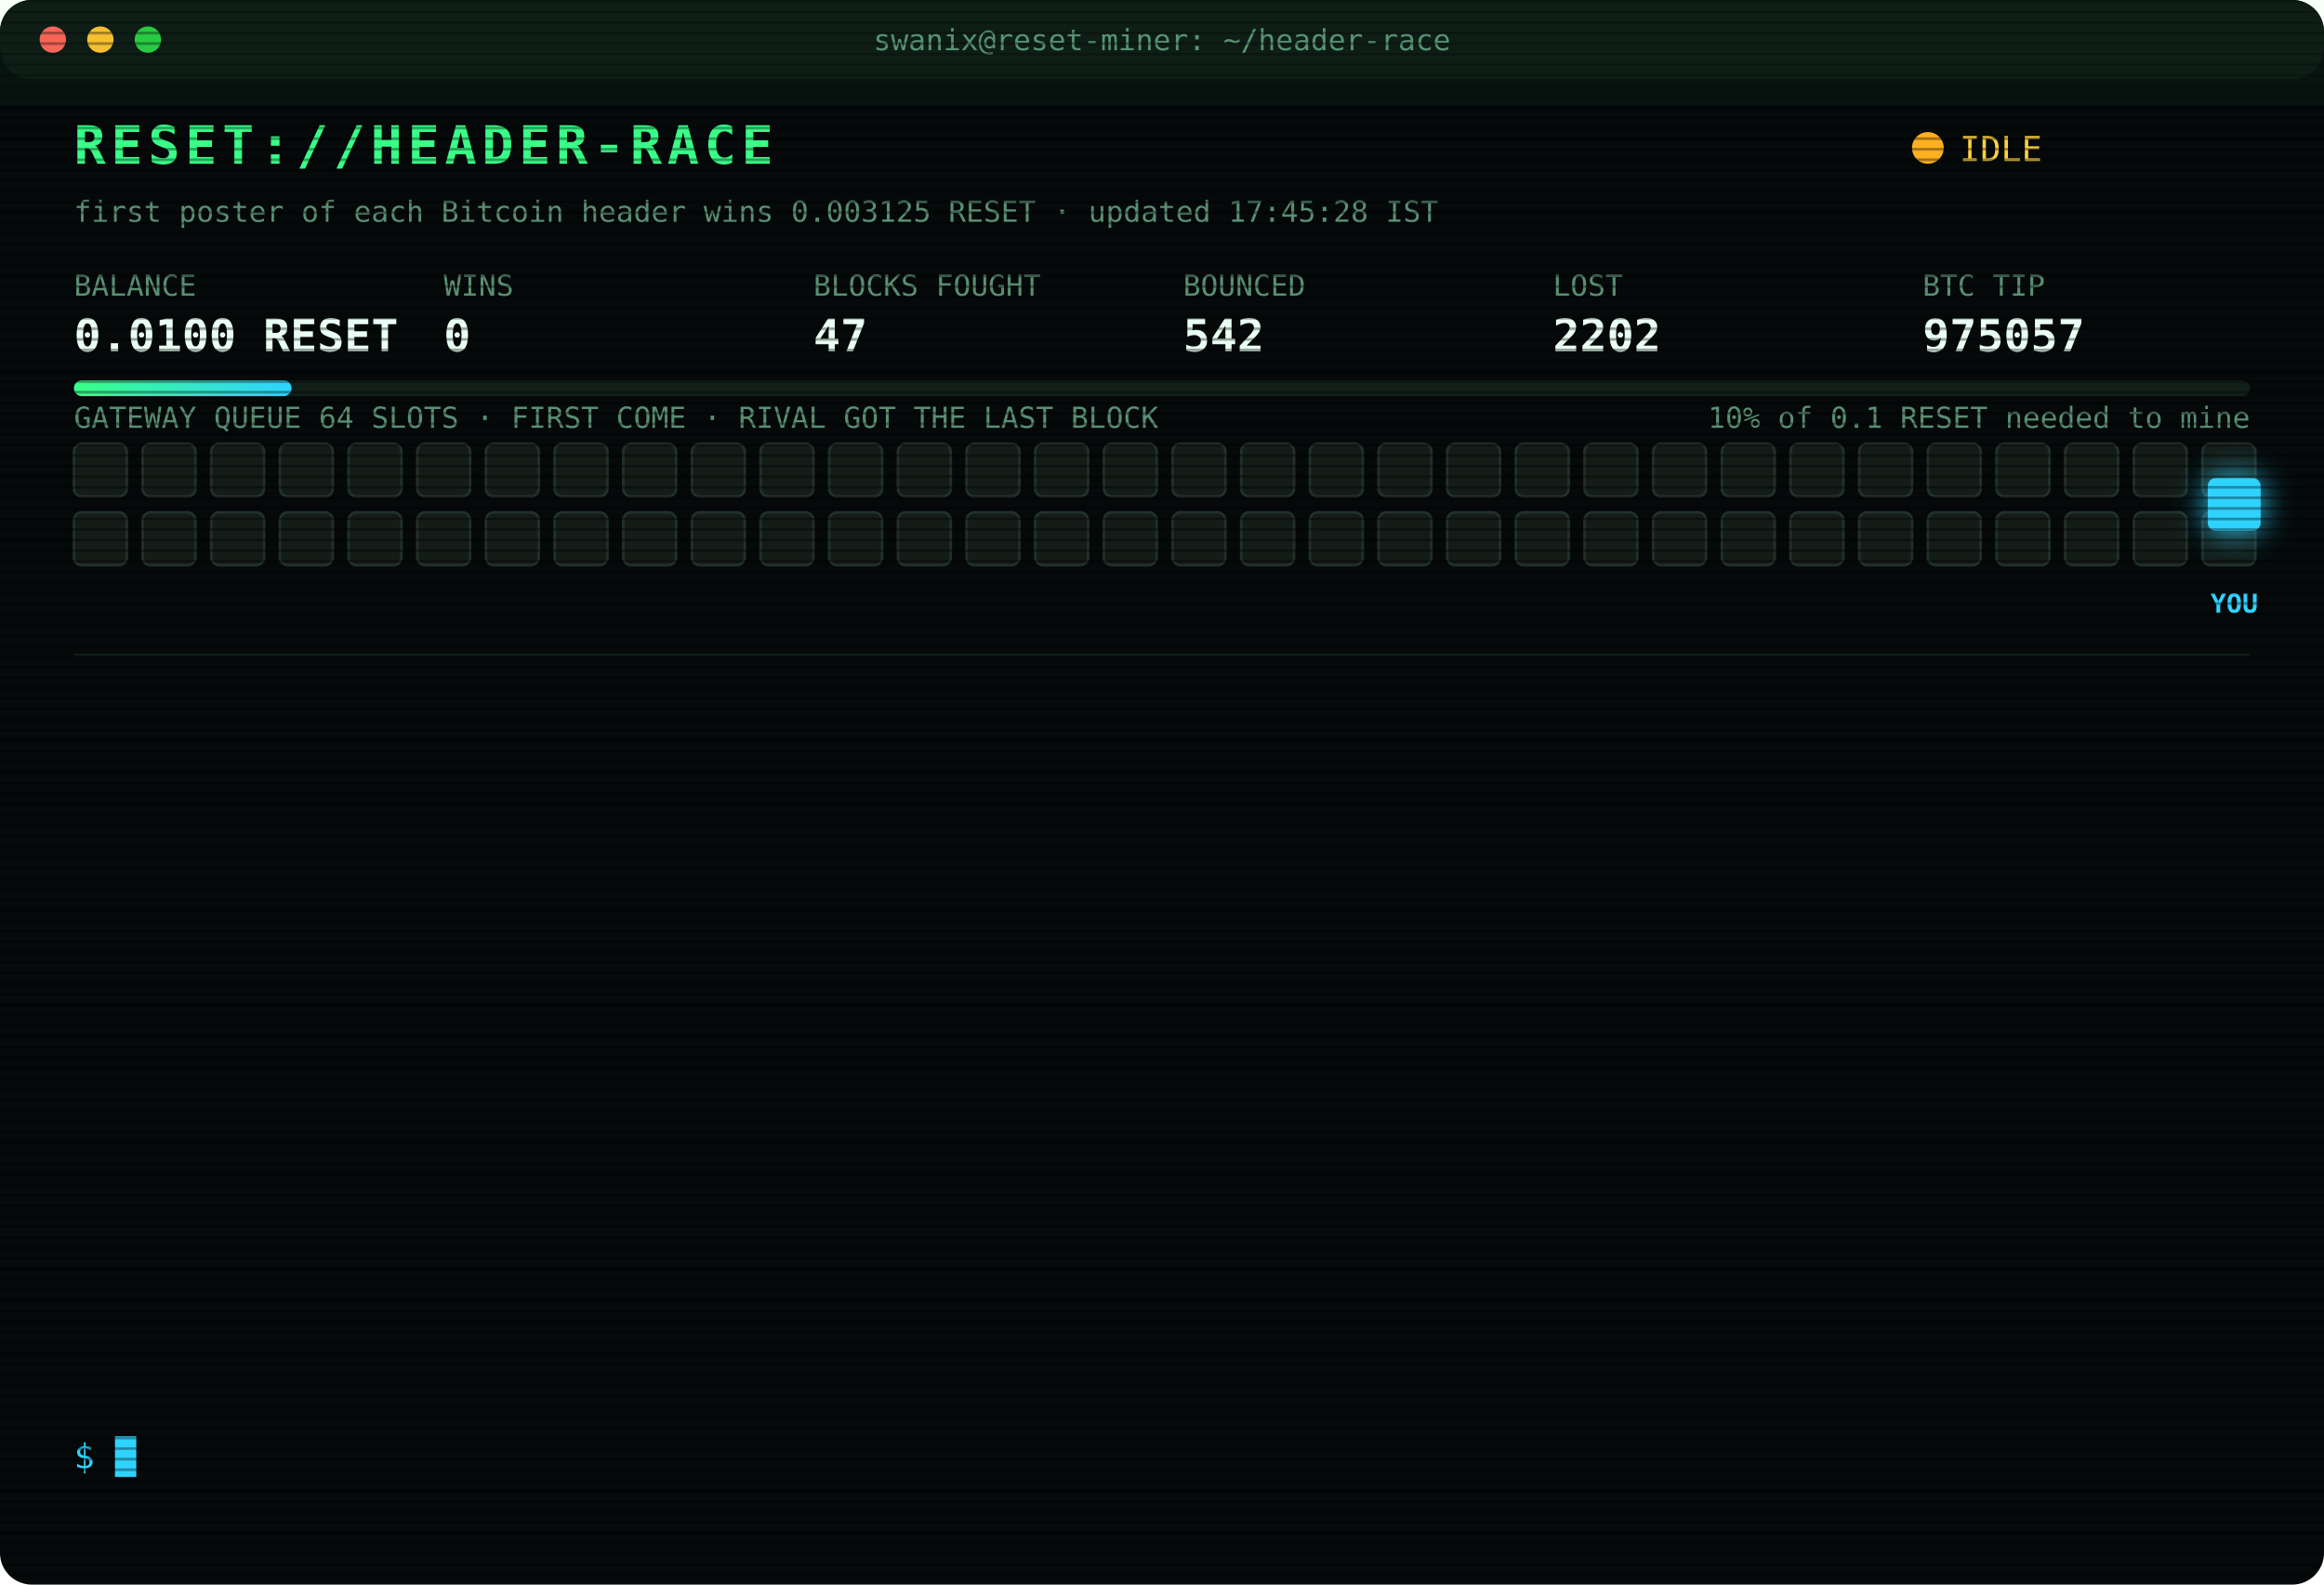
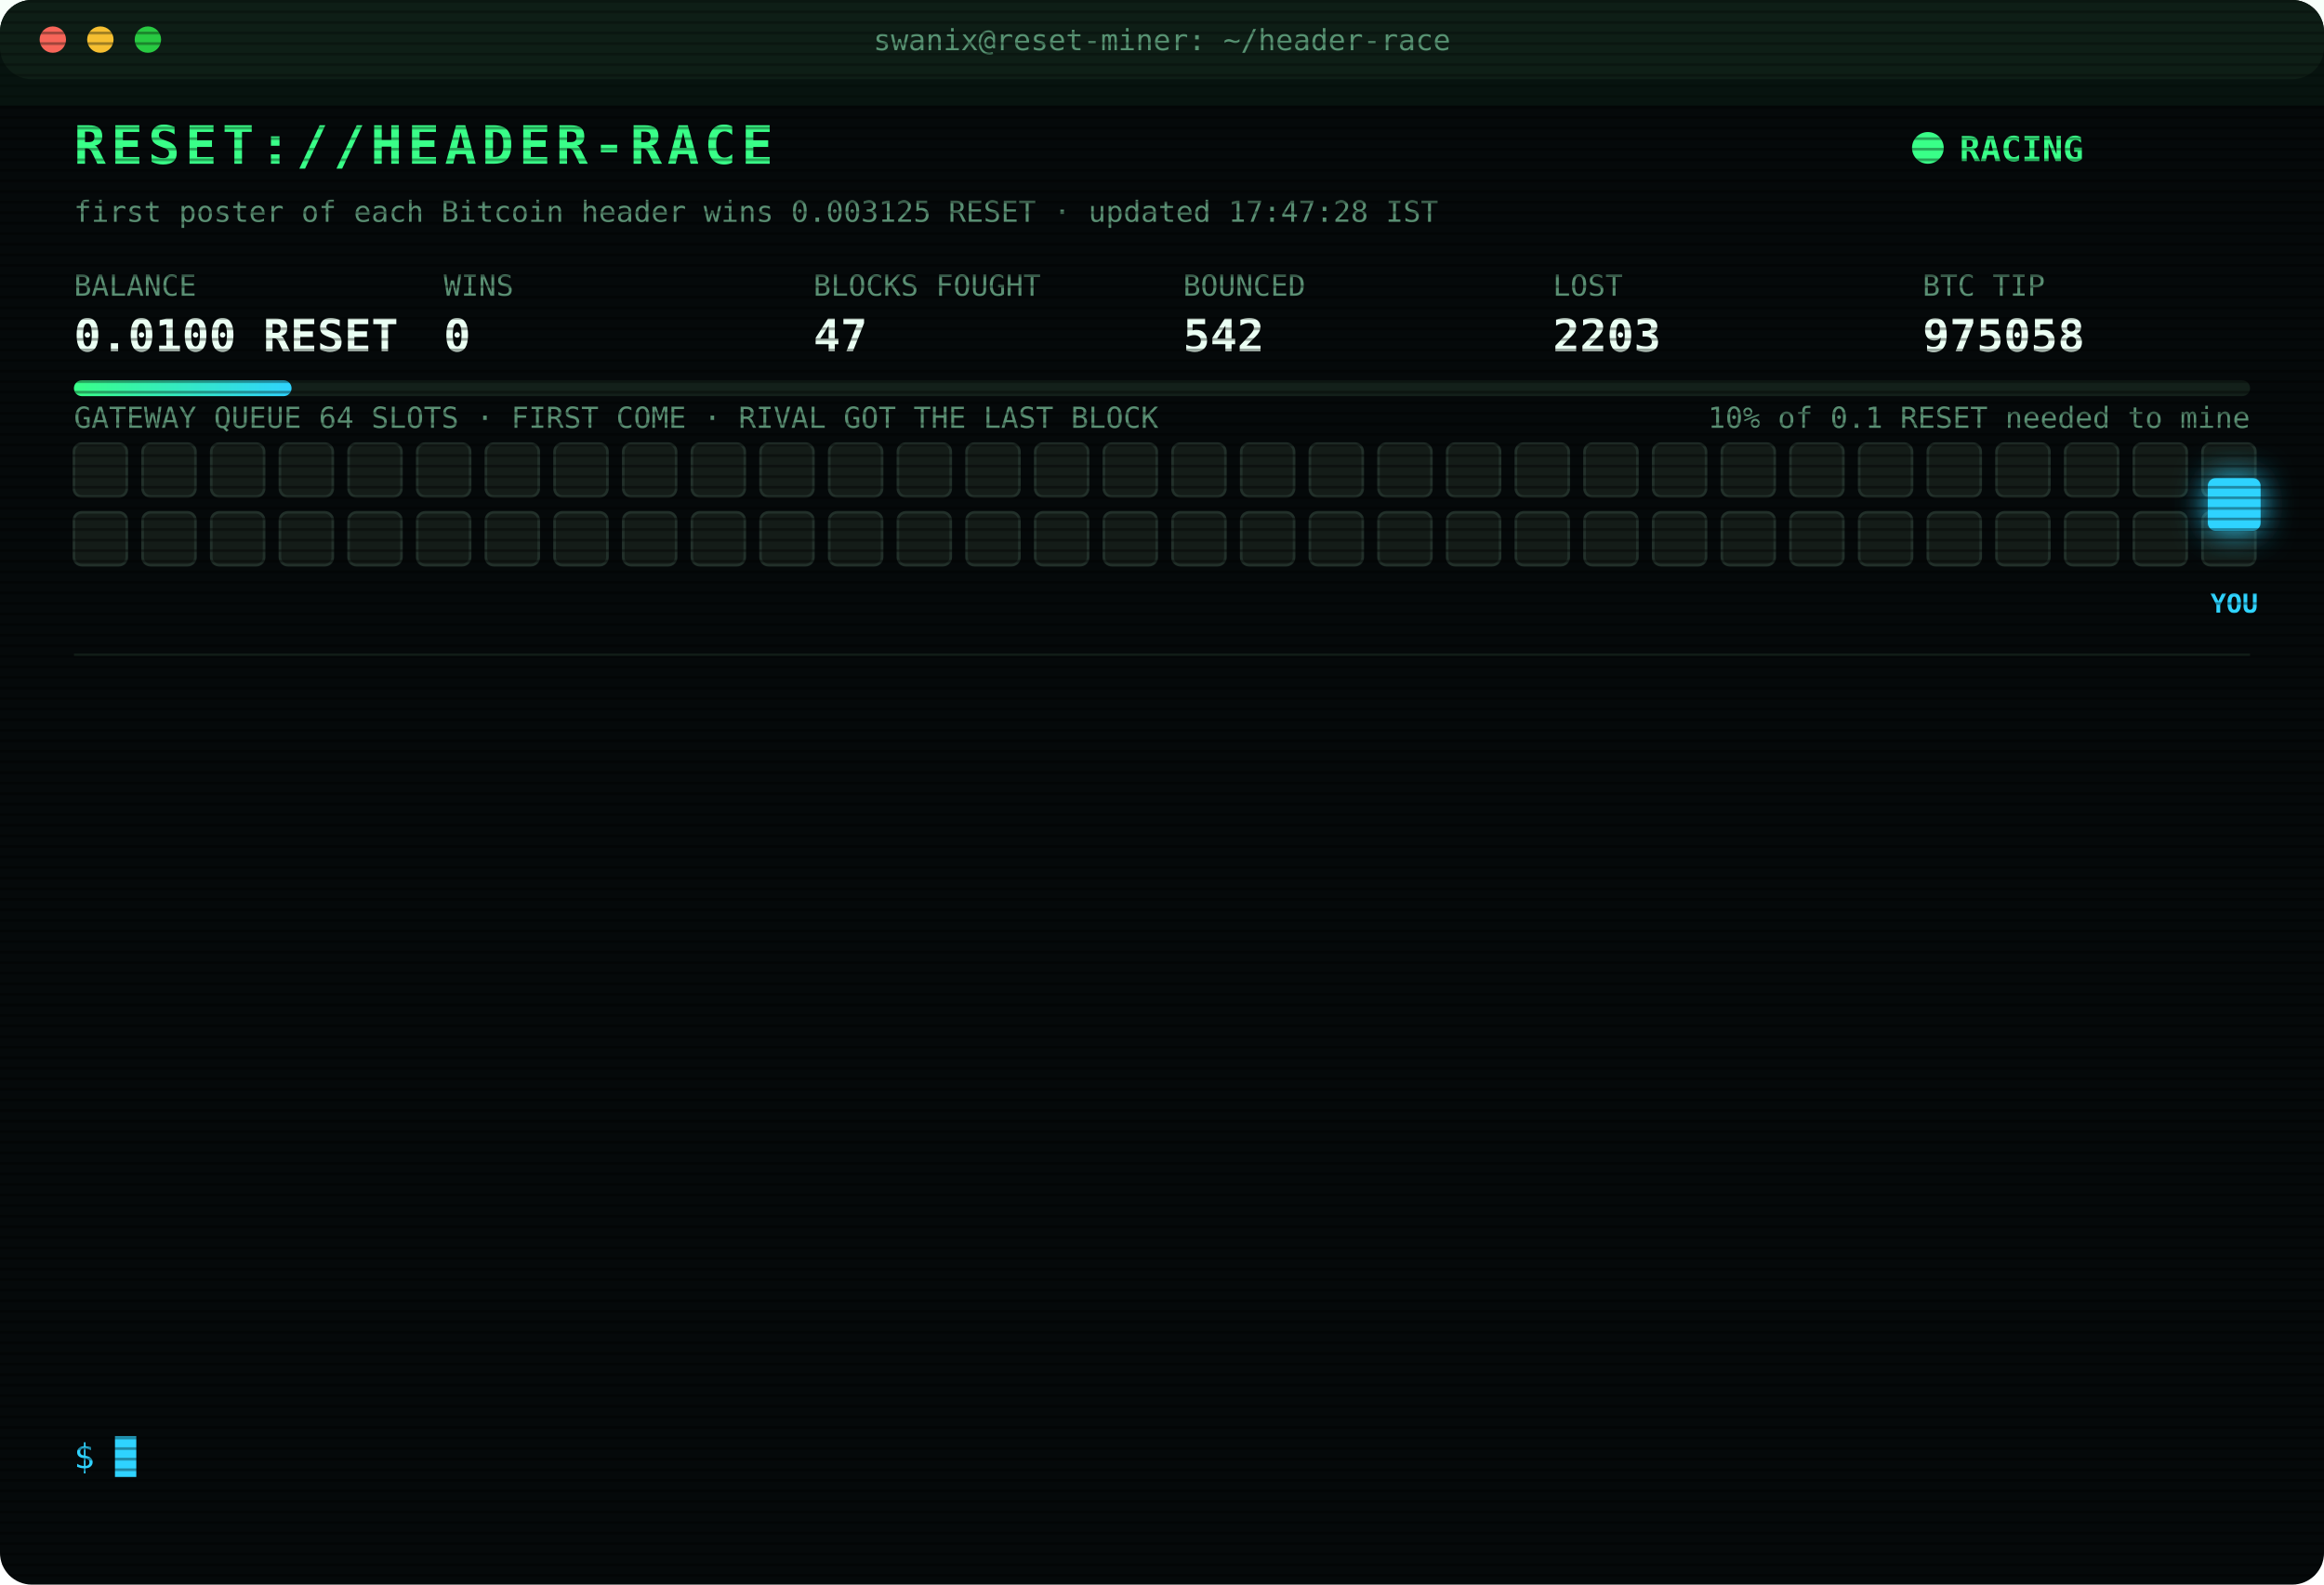
<svg xmlns="http://www.w3.org/2000/svg" width="880" height="600" viewBox="0 0 880 600" font-family="ui-monospace,SFMono-Regular,Menlo,Consolas,monospace">
  <style>
text{font-size:13px;fill:#7CFFB2}
.title{font-size:20px;font-weight:700;fill:#39FF88;letter-spacing:2px;animation:glitch 3s infinite steps(1)}
.sub{fill:#2fd3ff}.k{fill:#5a8f73;font-size:11px}.v{font-size:17px;font-weight:700;fill:#eafff3}
.ts{fill:#3f6b56}.boot{fill:#2fd3ff}.dim{fill:#5a8f73}.bad{fill:#ff4d6d}.warn{fill:#ffd23f}.mag{fill:#ff5cf0}.win{fill:#39FF88;font-weight:700}
.tag{font-size:10px;fill:#2fd3ff;font-weight:700}
.rival{fill:#26332c;stroke:#3c5a49;animation:jam 1.2s infinite alternate}
.idle{fill:#141c18;stroke:#22302a;animation:breathe 4s infinite}
.me{fill:#2fd3ff;filter:drop-shadow(0 0 6px #2fd3ff)}
.hover{animation:nudge 1.1s infinite ease-in-out}.bounce{animation:kick 1.4s infinite}
.ln{opacity:0;animation:in .4s forwards}
.cur{animation:blink 1s infinite steps(1)}
.scan{animation:scan 6s infinite linear}
.led{animation:blink 1.4s infinite}
@keyframes in{from{opacity:0;transform:translateX(-6px)}to{opacity:1;transform:none}}
@keyframes blink{50%{opacity:0}}
@keyframes jam{to{fill:#33463b}}
@keyframes breathe{50%{opacity:.4}}
@keyframes nudge{50%{transform:translateX(-10px)}}
@keyframes kick{0%,100%{transform:none}30%{transform:translateX(-14px)}55%{transform:translateX(10px) translateY(-6px)}}
@keyframes glitch{0%,92%{transform:none}93%{transform:translateX(2px);fill:#ff4d6d}95%{transform:translateX(-2px);fill:#2fd3ff}97%{transform:none}}
@keyframes scan{from{transform:translateY(-40px)}to{transform:translateY(600px)}}
</style>
  <defs>
    <pattern id="sl" width="4" height="4" patternUnits="userSpaceOnUse">
      <rect width="4" height="1" fill="#000" opacity=".35" />
    </pattern>
    <linearGradient id="bar">
      <stop offset="0" stop-color="#39FF88" />
      <stop offset="1" stop-color="#2fd3ff" />
    </linearGradient>
  </defs>
  <rect width="880" height="600" rx="12" fill="#05090a" />
  <rect width="880" height="30" rx="12" fill="#0d1512" />
  <circle cx="20" cy="15" r="5" fill="#ff5f57" />
  <circle cx="38" cy="15" r="5" fill="#febc2e" />
  <circle cx="56" cy="15" r="5" fill="#28c840" />
  <text x="440" y="19" text-anchor="middle" class="k">swanix@reset-miner: ~/header-race</text>
  <text x="28" y="62" class="title">RESET://HEADER-RACE</text>
-   <circle class="led" cx="730" cy="56" r="6" fill="#ffb020" />
-   <text x="742" y="61" class="warn">IDLE</text>
-   <text x="28" y="84" class="k">first poster of each Bitcoin header wins 0.003125 RESET · updated 17:45:28 IST</text>
+   <circle class="led" cx="730" cy="56" r="6" fill="#39FF88" />
+   <text x="742" y="61" class="win">RACING</text>
+   <text x="28" y="84" class="k">first poster of each Bitcoin header wins 0.003125 RESET · updated 17:47:28 IST</text>
  <text x="28" y="112" class="k">BALANCE</text>
  <text x="28" y="133" class="v">0.0100 RESET</text>
  <text x="168" y="112" class="k">WINS</text>
  <text x="168" y="133" class="v">0</text>
  <text x="308" y="112" class="k">BLOCKS FOUGHT</text>
  <text x="308" y="133" class="v">47</text>
  <text x="448" y="112" class="k">BOUNCED</text>
  <text x="448" y="133" class="v">542</text>
  <text x="588" y="112" class="k">LOST</text>
-   <text x="588" y="133" class="v">2202</text>
+   <text x="588" y="133" class="v">2203</text>
  <text x="728" y="112" class="k">BTC TIP</text>
-   <text x="728" y="133" class="v">975057</text>
+   <text x="728" y="133" class="v">975058</text>
  <rect x="28" y="144" width="824" height="6" rx="3" fill="#13201a" />
  <rect x="28" y="144" width="82.4" height="6" rx="3" fill="url(#bar)" />
  <text x="852" y="162" text-anchor="end" class="k">10% of 0.1 RESET needed to mine</text>
  <text x="28" y="162" class="k">GATEWAY QUEUE 64 SLOTS · FIRST COME · RIVAL GOT THE LAST BLOCK</text>
  <rect class="idle" x="28" y="168" width="20" height="20" rx="3" style="animation-delay:0.00s" />
  <rect class="idle" x="54" y="168" width="20" height="20" rx="3" style="animation-delay:0.05s" />
  <rect class="idle" x="80" y="168" width="20" height="20" rx="3" style="animation-delay:0.10s" />
  <rect class="idle" x="106" y="168" width="20" height="20" rx="3" style="animation-delay:0.15s" />
  <rect class="idle" x="132" y="168" width="20" height="20" rx="3" style="animation-delay:0.20s" />
  <rect class="idle" x="158" y="168" width="20" height="20" rx="3" style="animation-delay:0.25s" />
  <rect class="idle" x="184" y="168" width="20" height="20" rx="3" style="animation-delay:0.30s" />
  <rect class="idle" x="210" y="168" width="20" height="20" rx="3" style="animation-delay:0.35s" />
  <rect class="idle" x="236" y="168" width="20" height="20" rx="3" style="animation-delay:0.40s" />
  <rect class="idle" x="262" y="168" width="20" height="20" rx="3" style="animation-delay:0.45s" />
  <rect class="idle" x="288" y="168" width="20" height="20" rx="3" style="animation-delay:0.50s" />
  <rect class="idle" x="314" y="168" width="20" height="20" rx="3" style="animation-delay:0.55s" />
  <rect class="idle" x="340" y="168" width="20" height="20" rx="3" style="animation-delay:0.60s" />
  <rect class="idle" x="366" y="168" width="20" height="20" rx="3" style="animation-delay:0.65s" />
  <rect class="idle" x="392" y="168" width="20" height="20" rx="3" style="animation-delay:0.70s" />
  <rect class="idle" x="418" y="168" width="20" height="20" rx="3" style="animation-delay:0.75s" />
  <rect class="idle" x="444" y="168" width="20" height="20" rx="3" style="animation-delay:0.80s" />
  <rect class="idle" x="470" y="168" width="20" height="20" rx="3" style="animation-delay:0.85s" />
  <rect class="idle" x="496" y="168" width="20" height="20" rx="3" style="animation-delay:0.90s" />
  <rect class="idle" x="522" y="168" width="20" height="20" rx="3" style="animation-delay:0.95s" />
  <rect class="idle" x="548" y="168" width="20" height="20" rx="3" style="animation-delay:1.00s" />
  <rect class="idle" x="574" y="168" width="20" height="20" rx="3" style="animation-delay:1.05s" />
  <rect class="idle" x="600" y="168" width="20" height="20" rx="3" style="animation-delay:1.10s" />
  <rect class="idle" x="626" y="168" width="20" height="20" rx="3" style="animation-delay:1.15s" />
  <rect class="idle" x="652" y="168" width="20" height="20" rx="3" style="animation-delay:1.20s" />
  <rect class="idle" x="678" y="168" width="20" height="20" rx="3" style="animation-delay:1.25s" />
  <rect class="idle" x="704" y="168" width="20" height="20" rx="3" style="animation-delay:1.30s" />
  <rect class="idle" x="730" y="168" width="20" height="20" rx="3" style="animation-delay:1.35s" />
  <rect class="idle" x="756" y="168" width="20" height="20" rx="3" style="animation-delay:1.40s" />
  <rect class="idle" x="782" y="168" width="20" height="20" rx="3" style="animation-delay:1.45s" />
  <rect class="idle" x="808" y="168" width="20" height="20" rx="3" style="animation-delay:1.50s" />
  <rect class="idle" x="834" y="168" width="20" height="20" rx="3" style="animation-delay:1.55s" />
  <rect class="idle" x="28" y="194" width="20" height="20" rx="3" style="animation-delay:1.60s" />
  <rect class="idle" x="54" y="194" width="20" height="20" rx="3" style="animation-delay:1.65s" />
  <rect class="idle" x="80" y="194" width="20" height="20" rx="3" style="animation-delay:1.70s" />
  <rect class="idle" x="106" y="194" width="20" height="20" rx="3" style="animation-delay:1.75s" />
  <rect class="idle" x="132" y="194" width="20" height="20" rx="3" style="animation-delay:1.80s" />
  <rect class="idle" x="158" y="194" width="20" height="20" rx="3" style="animation-delay:1.85s" />
  <rect class="idle" x="184" y="194" width="20" height="20" rx="3" style="animation-delay:1.90s" />
  <rect class="idle" x="210" y="194" width="20" height="20" rx="3" style="animation-delay:1.95s" />
  <rect class="idle" x="236" y="194" width="20" height="20" rx="3" style="animation-delay:2.00s" />
  <rect class="idle" x="262" y="194" width="20" height="20" rx="3" style="animation-delay:2.05s" />
  <rect class="idle" x="288" y="194" width="20" height="20" rx="3" style="animation-delay:2.10s" />
  <rect class="idle" x="314" y="194" width="20" height="20" rx="3" style="animation-delay:2.15s" />
  <rect class="idle" x="340" y="194" width="20" height="20" rx="3" style="animation-delay:2.20s" />
  <rect class="idle" x="366" y="194" width="20" height="20" rx="3" style="animation-delay:2.25s" />
  <rect class="idle" x="392" y="194" width="20" height="20" rx="3" style="animation-delay:2.30s" />
  <rect class="idle" x="418" y="194" width="20" height="20" rx="3" style="animation-delay:2.35s" />
  <rect class="idle" x="444" y="194" width="20" height="20" rx="3" style="animation-delay:2.40s" />
  <rect class="idle" x="470" y="194" width="20" height="20" rx="3" style="animation-delay:2.45s" />
  <rect class="idle" x="496" y="194" width="20" height="20" rx="3" style="animation-delay:2.50s" />
  <rect class="idle" x="522" y="194" width="20" height="20" rx="3" style="animation-delay:2.55s" />
  <rect class="idle" x="548" y="194" width="20" height="20" rx="3" style="animation-delay:2.60s" />
  <rect class="idle" x="574" y="194" width="20" height="20" rx="3" style="animation-delay:2.65s" />
  <rect class="idle" x="600" y="194" width="20" height="20" rx="3" style="animation-delay:2.70s" />
  <rect class="idle" x="626" y="194" width="20" height="20" rx="3" style="animation-delay:2.75s" />
  <rect class="idle" x="652" y="194" width="20" height="20" rx="3" style="animation-delay:2.80s" />
  <rect class="idle" x="678" y="194" width="20" height="20" rx="3" style="animation-delay:2.85s" />
  <rect class="idle" x="704" y="194" width="20" height="20" rx="3" style="animation-delay:2.90s" />
  <rect class="idle" x="730" y="194" width="20" height="20" rx="3" style="animation-delay:2.95s" />
  <rect class="idle" x="756" y="194" width="20" height="20" rx="3" style="animation-delay:3.00s" />
  <rect class="idle" x="782" y="194" width="20" height="20" rx="3" style="animation-delay:3.05s" />
  <rect class="idle" x="808" y="194" width="20" height="20" rx="3" style="animation-delay:3.10s" />
  <rect class="idle" x="834" y="194" width="20" height="20" rx="3" style="animation-delay:3.15s" />
  <g class="hover">
    <rect class="me" x="836" y="181" width="20" height="20" rx="3" />
    <text class="tag" x="846" y="232" text-anchor="middle">YOU</text>
  </g>
  <line x1="28" x2="852" y1="248" y2="248" stroke="#13201a" />
  <g class="ln" style="animation-delay:0.40s">
-     <text x="28" y="270" class="ts">14:56:41</text>
-     <text x="104" y="270" class="bad">[LOST] #975045 taken by a rival miner</text>
+     <text x="28" y="270" class="ts">15:15:23</text>
+     <text x="104" y="270" class="bad">[LOST] #975046 taken by a rival miner</text>
  </g>
  <g class="ln" style="animation-delay:0.65s">
-     <text x="28" y="292" class="ts">15:15:23</text>
-     <text x="104" y="292" class="bad">[LOST] #975046 taken by a rival miner</text>
+     <text x="28" y="292" class="ts">15:24:31</text>
+     <text x="104" y="292" class="bad">[LOST] #975047 taken by a rival miner</text>
  </g>
  <g class="ln" style="animation-delay:0.90s">
-     <text x="28" y="314" class="ts">15:24:31</text>
-     <text x="104" y="314" class="bad">[LOST] #975047 taken by a rival miner</text>
+     <text x="28" y="314" class="ts">15:33:33</text>
+     <text x="104" y="314" class="bad">[LOST] #975048 taken by a rival miner</text>
  </g>
  <g class="ln" style="animation-delay:1.15s">
-     <text x="28" y="336" class="ts">15:33:33</text>
-     <text x="104" y="336" class="bad">[LOST] #975048 taken by a rival miner</text>
+     <text x="28" y="336" class="ts">15:43:29</text>
+     <text x="104" y="336" class="bad">[LOST] #975049 taken by a rival miner</text>
  </g>
  <g class="ln" style="animation-delay:1.40s">
-     <text x="28" y="358" class="ts">15:43:29</text>
-     <text x="104" y="358" class="bad">[LOST] #975049 taken by a rival miner</text>
+     <text x="28" y="358" class="ts">15:55:38</text>
+     <text x="104" y="358" class="bad">[LOST] #975050 taken by a rival miner</text>
  </g>
  <g class="ln" style="animation-delay:1.65s">
-     <text x="28" y="380" class="ts">15:55:38</text>
-     <text x="104" y="380" class="bad">[LOST] #975050 taken by a rival miner</text>
+     <text x="28" y="380" class="ts">15:56:31</text>
+     <text x="104" y="380" class="bad">[LOST] #975051 taken by a rival miner</text>
  </g>
  <g class="ln" style="animation-delay:1.90s">
-     <text x="28" y="402" class="ts">15:56:31</text>
-     <text x="104" y="402" class="bad">[LOST] #975051 taken by a rival miner</text>
+     <text x="28" y="402" class="ts">16:26:00</text>
+     <text x="104" y="402" class="bad">[LOST] #975053 taken by a rival miner</text>
  </g>
  <g class="ln" style="animation-delay:2.15s">
-     <text x="28" y="424" class="ts">16:26:00</text>
-     <text x="104" y="424" class="bad">[LOST] #975053 taken by a rival miner</text>
+     <text x="28" y="424" class="ts">16:45:45</text>
+     <text x="104" y="424" class="bad">[LOST] #975054 taken by a rival miner</text>
  </g>
  <g class="ln" style="animation-delay:2.40s">
-     <text x="28" y="446" class="ts">16:45:45</text>
-     <text x="104" y="446" class="bad">[LOST] #975054 taken by a rival miner</text>
+     <text x="28" y="446" class="ts">17:02:14</text>
+     <text x="104" y="446" class="bad">[LOST] #975055 taken by a rival miner</text>
  </g>
  <g class="ln" style="animation-delay:2.65s">
-     <text x="28" y="468" class="ts">17:02:14</text>
-     <text x="104" y="468" class="bad">[LOST] #975055 taken by a rival miner</text>
+     <text x="28" y="468" class="ts">17:08:29</text>
+     <text x="104" y="468" class="bad">[LOST] #975056 taken by a rival miner</text>
  </g>
  <g class="ln" style="animation-delay:2.90s">
-     <text x="28" y="490" class="ts">17:08:29</text>
-     <text x="104" y="490" class="bad">[LOST] #975056 taken by a rival miner</text>
+     <text x="28" y="490" class="ts">17:10:31</text>
+     <text x="104" y="490" class="dim">[STINT END] calls 762 · wins 0</text>
  </g>
  <g class="ln" style="animation-delay:3.15s">
-     <text x="28" y="512" class="ts">17:10:31</text>
-     <text x="104" y="512" class="dim">[STINT END] calls 762 · wins 0</text>
+     <text x="28" y="512" class="ts">17:15:25</text>
+     <text x="104" y="512" class="boot">[BOOT] racer v3 online · 3 feeds · stint 340m</text>
  </g>
  <g class="ln" style="animation-delay:3.40s">
-     <text x="28" y="534" class="ts">17:15:25</text>
-     <text x="104" y="534" class="boot">[BOOT] racer v3 online · 3 feeds · stint 340m</text>
+     <text x="28" y="534" class="ts">17:47:28</text>
+     <text x="104" y="534" class="bad">[LOST] #975058 taken by a rival miner</text>
  </g>
  <text x="28" y="556" class="sub">$ <tspan class="cur">█</tspan>
  </text>
  <rect width="880" height="600" rx="12" fill="url(#sl)" pointer-events="none" />
  <rect class="scan" width="880" height="40" fill="#39FF88" opacity=".04" />
</svg>
